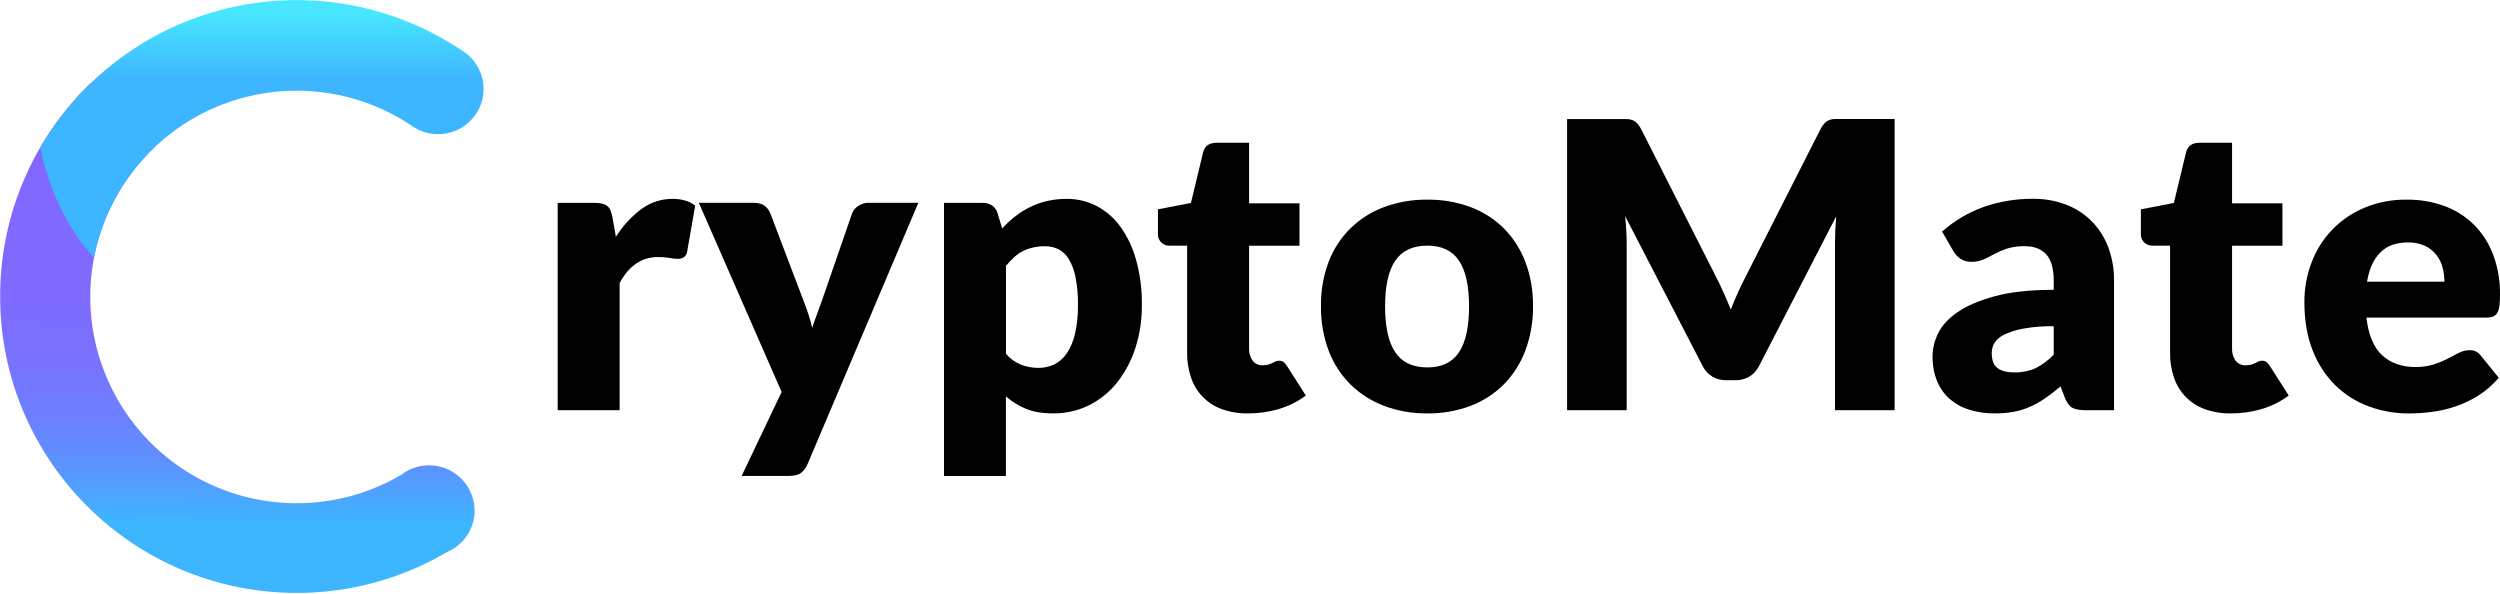
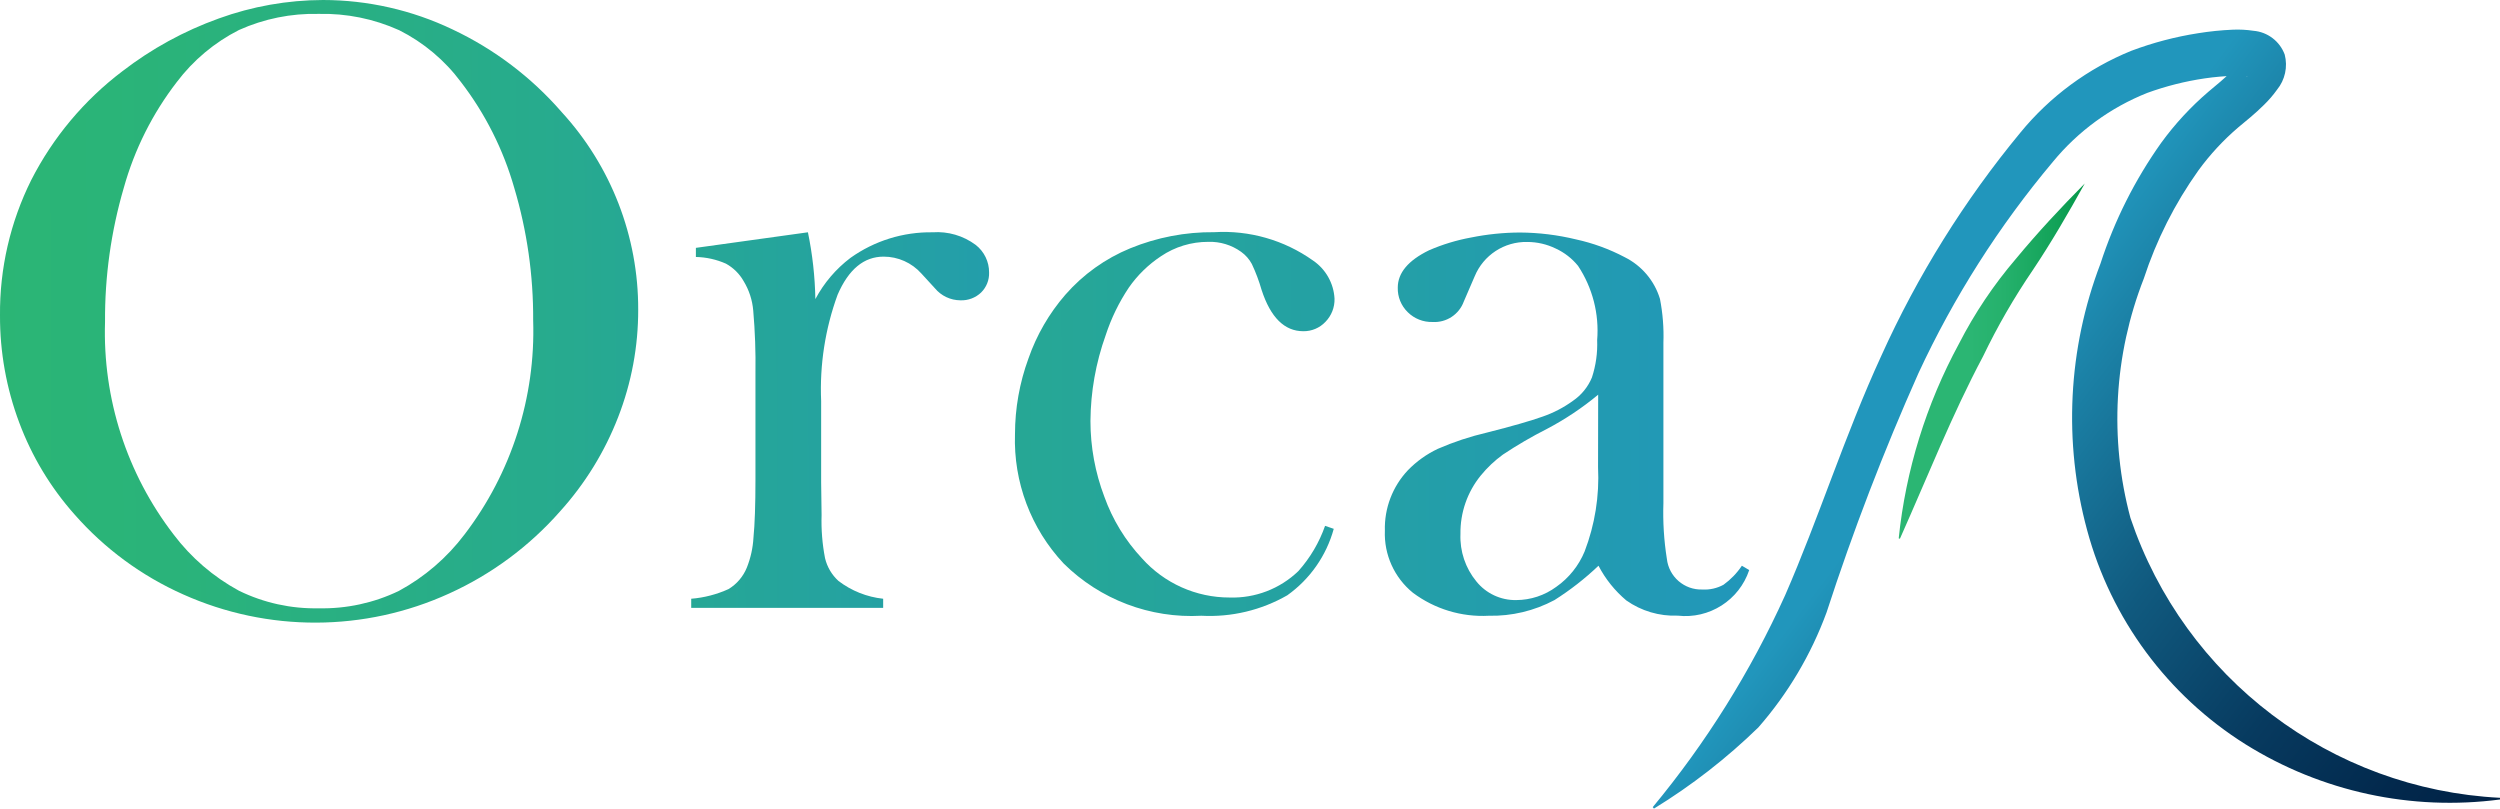
- <svg xmlns="http://www.w3.org/2000/svg" id="Layer_1" data-name="Layer 1" viewBox="0 0 1600.38 379.66">
+ <svg xmlns="http://www.w3.org/2000/svg" xmlns:xlink="http://www.w3.org/1999/xlink" viewBox="0 0 22.493 7.275">
  <defs>
-     <style>.cls-1{fill:url(#linear-gradient);}.cls-2{fill:url(#linear-gradient-2);}</style>
-     <linearGradient id="linear-gradient" x1="353.07" y1="685.15" x2="353.97" y2="357.22" gradientUnits="userSpaceOnUse">
-       <stop offset="0.02" stop-color="#3eb5ff" />
-       <stop offset="0.04" stop-color="#45adff" />
-       <stop offset="0.12" stop-color="#5b94ff" />
-       <stop offset="0.22" stop-color="#6c80ff" />
-       <stop offset="0.32" stop-color="#7873ff" />
-       <stop offset="0.46" stop-color="#7f6aff" />
-       <stop offset="0.69" stop-color="#8168ff" />
+     <style>.cls-1{fill:url(#linear-gradient);}.cls-2{fill:url(#linear-gradient-2);}.cls-3{fill:url(#linear-gradient-3);}.cls-4{fill:url(#linear-gradient-4);}.cls-5{fill:url(#linear-gradient-5);}.cls-6{fill:url(#linear-gradient-6);}</style>
+     <linearGradient id="linear-gradient" x1="22.46" y1="7.433" x2="16.716" y2="3.092" gradientUnits="userSpaceOnUse">
+       <stop offset="0" stop-color="#002145" />
+       <stop offset="0.127" stop-color="#02284c" />
+       <stop offset="0.309" stop-color="#073a5f" />
+       <stop offset="0.525" stop-color="#10597e" />
+       <stop offset="0.764" stop-color="#1c84a9" />
+       <stop offset="0.857" stop-color="#2196bc" />
    </linearGradient>
-     <linearGradient id="linear-gradient-2" x1="369.04" y1="397.41" x2="368.94" y2="354.43" gradientUnits="userSpaceOnUse">
-       <stop offset="0" stop-color="#3eb5ff" />
-       <stop offset="1" stop-color="#48e7ff" />
+     <linearGradient id="linear-gradient-2" x1="16.968" y1="3.249" x2="18.852" y2="3.249" gradientUnits="userSpaceOnUse">
+       <stop offset="0.402" stop-color="#2bb673" />
+       <stop offset="0.567" stop-color="#25b16c" />
+       <stop offset="0.802" stop-color="#13a359" />
+       <stop offset="1" stop-color="#009444" />
    </linearGradient>
+     <linearGradient id="linear-gradient-3" x1="-0.68" y1="2.812" x2="18.731" y2="2.75" gradientUnits="userSpaceOnUse">
+       <stop offset="0" stop-color="#2bb673" />
+       <stop offset="0.117" stop-color="#2ab37a" />
+       <stop offset="0.285" stop-color="#27ab8d" />
+       <stop offset="0.483" stop-color="#239dac" />
+       <stop offset="0.57" stop-color="#2196bc" />
+     </linearGradient>
+     <linearGradient id="linear-gradient-4" x1="-0.615" y1="3.805" x2="18.796" y2="3.744" gradientUnits="userSpaceOnUse">
+       <stop offset="0" stop-color="#2bb673" />
+       <stop offset="0.121" stop-color="#2ab37a" />
+       <stop offset="0.296" stop-color="#27ab8d" />
+       <stop offset="0.502" stop-color="#239dac" />
+       <stop offset="0.592" stop-color="#2196bc" />
+     </linearGradient>
+     <linearGradient id="linear-gradient-5" x1="-0.615" y1="3.851" x2="18.796" y2="3.789" gradientUnits="userSpaceOnUse">
+       <stop offset="0" stop-color="#2bb673" />
+       <stop offset="0.175" stop-color="#2ab37a" />
+       <stop offset="0.428" stop-color="#27ab8d" />
+       <stop offset="0.726" stop-color="#239dac" />
+       <stop offset="0.857" stop-color="#2196bc" />
+     </linearGradient>
+     <linearGradient id="linear-gradient-6" x1="-0.615" y1="3.862" x2="18.796" y2="3.8" xlink:href="#linear-gradient-5" />
  </defs>
-   <path class="cls-1" d="M505.17,672.15a28.57,28.57,0,0,0-.36-3.95,28.85,28.85,0,0,0-9.93-17.44l-.39-.32a27.88,27.88,0,0,0-4-2.76l-.58-.33a29.37,29.37,0,0,0-26.49-.61h0a28.89,28.89,0,0,0-5.36,3.32h0a132.15,132.15,0,0,1-196.7-138c.07-.4.14-.81.22-1.21a131.82,131.82,0,0,1,38.68-70.55l-40.95-41a190.17,190.17,0,0,0-44,65.2l-.4,1a189.16,189.16,0,0,0-13.42,70.22c0,104.84,85,189.83,189.83,189.83a189,189,0,0,0,96.08-26.07,29.09,29.09,0,0,0,17.88-26.73C505.19,672.62,505.18,672.38,505.17,672.15Z" transform="translate(-201.4 -346)" />
-   <path class="cls-2" d="M511,402.88a29.08,29.08,0,0,1-29.16,29h-.72a29.09,29.09,0,0,1-14.19-4.06h0a31.9,31.9,0,0,1-3-2,132.14,132.14,0,0,0-162,13c-.57.52-1.14,1.05-1.7,1.59a131.76,131.76,0,0,0-38.67,70.53c-10-10.52-19.41-25.56-26.38-43.32a155.48,155.48,0,0,1-8-27.3,190.76,190.76,0,0,1,32.08-40.87q4.67-4.51,9.64-8.71a189.88,189.88,0,0,1,226.89-13.3l.49.33a27.63,27.63,0,0,1,4,2.76l.44.31a28.87,28.87,0,0,1,7,8.86c.22.42.42.85.62,1.28.34.74.65,1.49.92,2.26.08.2.14.41.21.61s.14.41.2.62a24.52,24.52,0,0,1,.65,2.52c.09.43.17.86.24,1.3a28.42,28.42,0,0,1,.37,3.94C511,402.4,511,402.64,511,402.88Z" transform="translate(-201.4 -346)" />
-   <path d="M558.4,608.59V475.86H582a20.12,20.12,0,0,1,4.93.51,8.61,8.61,0,0,1,3.33,1.6,6.74,6.74,0,0,1,2,2.88,25.58,25.58,0,0,1,1.21,4.35l2.18,12.42A65.1,65.1,0,0,1,612,479.82a33.32,33.32,0,0,1,19.84-6.52q9.09,0,14.6,4.35l-5.12,29.18a5.78,5.78,0,0,1-2.05,3.78,7,7,0,0,1-4.1,1.09,27.53,27.53,0,0,1-5.12-.58,40,40,0,0,0-7.42-.58q-15.61,0-24.58,16.64v81.41Z" transform="translate(-201.4 -346)" />
-   <path d="M718.4,643a14.22,14.22,0,0,1-4.35,5.83q-2.56,1.85-8.19,1.85h-29.7l25.6-53.76-53-121.08h35.07q4.6,0,7.17,2a11,11,0,0,1,3.58,4.87L716.35,540a128.1,128.1,0,0,1,5,15.88q1.27-4.1,2.81-8.07t2.94-8.06l19.72-57a9.67,9.67,0,0,1,4-4.93,11.52,11.52,0,0,1,6.46-2h32Z" transform="translate(-201.4 -346)" />
-   <path d="M805.7,650.7V475.86h24.57a10.93,10.93,0,0,1,6.21,1.66,8.88,8.88,0,0,1,3.52,5l2.94,9.73a66.42,66.42,0,0,1,8.26-7.68,54.25,54.25,0,0,1,9.47-5.95,52,52,0,0,1,10.88-3.91,54.64,54.64,0,0,1,12.74-1.4,40.91,40.91,0,0,1,19.2,4.6,44.28,44.28,0,0,1,15.23,13.32,67,67,0,0,1,10,21.31,103,103,0,0,1,3.65,28.61,88.21,88.21,0,0,1-4.16,27.64,69.66,69.66,0,0,1-11.65,22,53.69,53.69,0,0,1-17.92,14.59,50.69,50.69,0,0,1-23.11,5.25q-10.37,0-17.4-2.94a47.3,47.3,0,0,1-12.8-7.94V650.7Zm64.76-147.07a34.56,34.56,0,0,0-7.87.83,29.43,29.43,0,0,0-6.53,2.37,24.86,24.86,0,0,0-5.56,3.91,56.47,56.47,0,0,0-5.12,5.44V572.5a25,25,0,0,0,9.72,7,30.73,30.73,0,0,0,11,2,23.37,23.37,0,0,0,10.11-2.18,20.55,20.55,0,0,0,8-7,37.18,37.18,0,0,0,5.32-12.48,78.09,78.09,0,0,0,1.92-18.68,86.28,86.28,0,0,0-1.54-17.67,36.09,36.09,0,0,0-4.29-11.58,16.58,16.58,0,0,0-6.59-6.34A18.92,18.92,0,0,0,870.46,503.63Z" transform="translate(-201.4 -346)" />
-   <path d="M1000.25,610.64a46.89,46.89,0,0,1-16.7-2.75,32.25,32.25,0,0,1-19.65-20,47.28,47.28,0,0,1-2.56-16V503.25H950.08a7.17,7.17,0,0,1-7.43-7.81V480l21.12-4.09,7.81-32.39q1.53-6.14,8.7-6.14H1001v38.78h32.26v27.14H1001v65.92a12.4,12.4,0,0,0,2.24,7.61,7.55,7.55,0,0,0,6.46,3,12.66,12.66,0,0,0,3.65-.45,14.06,14.06,0,0,0,2.56-1c.73-.38,1.41-.72,2.05-1a5.24,5.24,0,0,1,2.24-.45,4.65,4.65,0,0,1,2.88.83,10.6,10.6,0,0,1,2.24,2.62l12,18.82a54.76,54.76,0,0,1-17.28,8.64A68.65,68.65,0,0,1,1000.25,610.64Z" transform="translate(-201.4 -346)" />
-   <path d="M1115.2,473.81a76.77,76.77,0,0,1,27.51,4.73A60.46,60.46,0,0,1,1164,492.11a61.25,61.25,0,0,1,13.82,21.44,77.49,77.49,0,0,1,4.93,28.35,78.84,78.84,0,0,1-4.93,28.61A61.6,61.6,0,0,1,1164,592.14a60.62,60.62,0,0,1-21.32,13.7,75.7,75.7,0,0,1-27.51,4.8,76.66,76.66,0,0,1-27.72-4.8,61.65,61.65,0,0,1-21.5-13.7,60.51,60.51,0,0,1-14-21.63,78.62,78.62,0,0,1-4.93-28.61,77.28,77.28,0,0,1,4.93-28.35,60.17,60.17,0,0,1,14-21.44,61.49,61.49,0,0,1,21.5-13.57A77.75,77.75,0,0,1,1115.2,473.81Zm0,107.39q13.68,0,20.16-9.66t6.46-29.38q0-19.71-6.46-29.31t-20.16-9.6q-14.09,0-20.61,9.6t-6.53,29.31q0,19.71,6.53,29.38T1115.2,581.2Z" transform="translate(-201.4 -346)" />
-   <path d="M1304.82,533.45q2.37,5.25,4.55,10.76,2.18-5.64,4.6-11t5-10.31l47.87-94.31a15.86,15.86,0,0,1,2.62-3.78,8.61,8.61,0,0,1,3-2,10.4,10.4,0,0,1,3.78-.65h38V608.59h-38.15V501.33q0-7.81.77-16.9l-49.4,95.87a16.35,16.35,0,0,1-6.21,6.79,17.16,17.16,0,0,1-8.9,2.3h-5.89a17.12,17.12,0,0,1-8.89-2.3,16.28,16.28,0,0,1-6.21-6.79l-49.66-96q.51,4.49.76,8.9t.26,8.13V608.59h-38.14V422.22h38a10.35,10.35,0,0,1,3.77.65,8.52,8.52,0,0,1,3,2,15.87,15.87,0,0,1,2.63,3.78l48,94.69Q1302.45,528.2,1304.82,533.45Z" transform="translate(-201.4 -346)" />
-   <path d="M1536.57,608.59q-5.64,0-8.52-1.53t-4.8-6.4l-2.81-7.3q-5,4.23-9.6,7.42a59.8,59.8,0,0,1-9.54,5.44,46.38,46.38,0,0,1-10.49,3.33,64.27,64.27,0,0,1-12.35,1.09,53.81,53.81,0,0,1-16.52-2.38,34.41,34.41,0,0,1-12.61-7,31,31,0,0,1-8-11.5,41.69,41.69,0,0,1-2.81-15.86,33.37,33.37,0,0,1,3.58-14.51q3.59-7.44,12.42-13.55t23.81-10.2q15-4.11,37.76-4.11v-5.69q0-11.75-4.8-17t-13.64-5.23a36,36,0,0,0-11.52,1.54,51.83,51.83,0,0,0-8,3.45c-2.34,1.28-4.63,2.44-6.84,3.46a18.9,18.9,0,0,1-7.94,1.54,11.91,11.91,0,0,1-7-2,14.67,14.67,0,0,1-4.55-4.93l-7.17-12.41a80.81,80.81,0,0,1,26.69-15.81,93.43,93.43,0,0,1,31.42-5.18,57.54,57.54,0,0,1,21.7,3.9,46.58,46.58,0,0,1,16.38,10.88,47.58,47.58,0,0,1,10.31,16.58,59.52,59.52,0,0,1,3.58,21v82.94ZM1491,584.4a31.51,31.51,0,0,0,13.44-2.69,41,41,0,0,0,11.65-8.7V554.83a102.16,102.16,0,0,0-19.59,1.55,47.16,47.16,0,0,0-12.16,3.88,14.79,14.79,0,0,0-6.21,5.29,12.62,12.62,0,0,0-1.72,6.45c0,4.57,1.23,7.77,3.71,9.63S1486.22,584.4,1491,584.4Z" transform="translate(-201.4 -346)" />
-   <path d="M1629.49,610.64a46.85,46.85,0,0,1-16.7-2.75,32.25,32.25,0,0,1-19.65-20,47.28,47.28,0,0,1-2.56-16V503.25h-11.26a7.17,7.17,0,0,1-7.43-7.81V480l21.12-4.09,7.81-32.39q1.53-6.14,8.7-6.14h20.74v38.78h32.25v27.14h-32.25v65.92a12.34,12.34,0,0,0,2.24,7.61,7.55,7.55,0,0,0,6.46,3,12.66,12.66,0,0,0,3.65-.45,14.06,14.06,0,0,0,2.56-1c.73-.38,1.41-.72,2-1a5.24,5.24,0,0,1,2.24-.45,4.67,4.67,0,0,1,2.88.83,10.6,10.6,0,0,1,2.24,2.62l12,18.82a54.76,54.76,0,0,1-17.28,8.64A68.65,68.65,0,0,1,1629.49,610.64Z" transform="translate(-201.4 -346)" />
-   <path d="M1742.13,473.81a68.39,68.39,0,0,1,24.13,4.09,52.49,52.49,0,0,1,18.81,11.91,54.2,54.2,0,0,1,12.29,19.13,70.15,70.15,0,0,1,4.42,25.67,55,55,0,0,1-.39,7.29,11.43,11.43,0,0,1-1.4,4.48,5.4,5.4,0,0,1-2.76,2.31,12.77,12.77,0,0,1-4.41.64h-76.55q1.92,16.63,10.12,24.13t21.12,7.48a37.81,37.81,0,0,0,11.9-1.66,61,61,0,0,0,8.9-3.71c2.6-1.37,5-2.6,7.16-3.71a14.9,14.9,0,0,1,6.85-1.67,8.19,8.19,0,0,1,7.17,3.46L1801,587.86a58.94,58.94,0,0,1-13.25,11.45,68.25,68.25,0,0,1-14.59,6.91,78.51,78.51,0,0,1-15,3.46,112.36,112.36,0,0,1-14.27,1,74.44,74.44,0,0,1-26.17-4.54,60.08,60.08,0,0,1-21.38-13.51,63.62,63.62,0,0,1-14.46-22.27q-5.33-13.3-5.32-31a70.05,70.05,0,0,1,4.55-25.21,61.16,61.16,0,0,1,33.66-35.07A68,68,0,0,1,1742.13,473.81Zm.77,27.39q-11.4,0-17.79,6.46t-8.45,18.63h49.53a35.08,35.08,0,0,0-1.21-9.22,22.49,22.49,0,0,0-4-8,20.34,20.34,0,0,0-7.23-5.69A24.77,24.77,0,0,0,1742.9,501.2Z" transform="translate(-201.4 -346)" />
+   <g id="Layer_2" data-name="Layer 2">
+     <g id="Icon_Name" data-name="Icon Name">
+       <path class="cls-1" d="M14.87,7.262a8.427,8.427,0,0,0,1.191-1.906c.302-.691.537-1.441.866-2.156a8.908,8.908,0,0,1,1.25-2.006,2.513,2.513,0,0,1,.999-.737,3.041,3.041,0,0,1,.6-.158A2.693,2.693,0,0,1,20.09.267a.959.959,0,0,1,.185.01.329.329,0,0,1,.281.214.358.358,0,0,1-.069.316,1.008,1.008,0,0,1-.118.137c-.077.077-.162.145-.232.203a2.267,2.267,0,0,0-.358.387,3.612,3.612,0,0,0-.491.973,3.453,3.453,0,0,0-.12,2.153,3.706,3.706,0,0,0,3.326,2.518l0,.015a3.466,3.466,0,0,1-2.29-.496,3.283,3.283,0,0,1-1.426-1.928,3.875,3.875,0,0,1,.12-2.396,4.019,4.019,0,0,1,.546-1.087,2.681,2.681,0,0,1,.426-.461c.078-.065.144-.119.203-.178.064-.029.094-.19.085-.032.055.104.081.069.047.071A.57.57,0,0,0,20.1.682a2.329,2.329,0,0,0-.262.023,2.636,2.636,0,0,0-.519.131,2.107,2.107,0,0,0-.848.619,8.554,8.554,0,0,0-1.21,1.902A21.887,21.887,0,0,0,16.434,5.51a3.302,3.302,0,0,1-.614,1.035,5.366,5.366,0,0,1-.939.73Z" />
+       <path class="cls-2" d="M17.083,4.844a4.681,4.681,0,0,1,.542-1.751,3.926,3.926,0,0,1,.513-.765c.196-.237.406-.462.619-.677-.15.27-.302.532-.468.78a5.976,5.976,0,0,0-.447.775c-.281.528-.498,1.081-.748,1.641Z" />
+       <path class="cls-3" d="M0,2.838A2.681,2.681,0,0,1,.281,1.62a2.855,2.855,0,0,1,.82-.979A3.179,3.179,0,0,1,1.969.166,2.776,2.776,0,0,1,2.906,0,2.712,2.712,0,0,1,4.07.264a2.989,2.989,0,0,1,.984.745,2.619,2.619,0,0,1,.688,1.778,2.649,2.649,0,0,1-.18.965,2.743,2.743,0,0,1-.523.849A2.954,2.954,0,0,1,4.041,5.34a2.904,2.904,0,0,1-2.393.008,2.832,2.832,0,0,1-.977-.719,2.624,2.624,0,0,1-.498-.827A2.716,2.716,0,0,1,0,2.838Zm.945.059a2.981,2.981,0,0,0,.617,1.912,1.832,1.832,0,0,0,.588.506,1.56,1.56,0,0,0,.717.158,1.585,1.585,0,0,0,.721-.156A1.836,1.836,0,0,0,4.18,4.808a3.015,3.015,0,0,0,.617-1.927,4.09,4.09,0,0,0-.17-1.19A2.847,2.847,0,0,0,4.148.739,1.577,1.577,0,0,0,3.592.272,1.665,1.665,0,0,0,2.867.125,1.651,1.651,0,0,0,2.15.27,1.619,1.619,0,0,0,1.59.739a2.781,2.781,0,0,0-.476.95A4.197,4.197,0,0,0,.945,2.897Z" />
+       <path class="cls-4" d="M7.336,2.691A1.133,1.133,0,0,1,7.652,2.32,1.241,1.241,0,0,1,8.391,2.09a.581.581,0,0,1,.387.113.312.312,0,0,1,.121.249.241.241,0,0,1-.072.18.255.255,0,0,1-.186.07.3.3,0,0,1-.23-.109l-.121-.132a.455.455,0,0,0-.34-.152c-.177,0-.315.114-.414.343a2.478,2.478,0,0,0-.148.956v.73l.004.296a1.752,1.752,0,0,0,.031.388.403.403,0,0,0,.121.205.803.803,0,0,0,.402.16v.082H6.219V5.387a1.008,1.008,0,0,0,.336-.087.404.404,0,0,0,.164-.192.853.853,0,0,0,.06-.27q.018-.181.018-.523v-.96a5.512,5.512,0,0,0-.02-.561A.606.606,0,0,0,6.691,2.53a.411.411,0,0,0-.16-.158.704.704,0,0,0-.27-.06v-.082L7.269,2.09A3.261,3.261,0,0,1,7.336,2.691Z" />
+       <path class="cls-5" d="M11.922,4.731,12,4.758a1.087,1.087,0,0,1-.418.598,1.403,1.403,0,0,1-.773.184A1.634,1.634,0,0,1,9.57,5.07a1.622,1.622,0,0,1-.438-1.164,1.986,1.986,0,0,1,.121-.68,1.754,1.754,0,0,1,.332-.574,1.565,1.565,0,0,1,.584-.418,1.943,1.943,0,0,1,.756-.145,1.391,1.391,0,0,1,.887.254.443.443,0,0,1,.195.344.287.287,0,0,1-.082.209.268.268,0,0,1-.199.084q-.254,0-.375-.371a1.554,1.554,0,0,0-.088-.234.322.322,0,0,0-.096-.109.479.479,0,0,0-.296-.09.755.755,0,0,0-.425.129,1.074,1.074,0,0,0-.29.283,1.748,1.748,0,0,0-.208.428,2.338,2.338,0,0,0-.137.773,1.921,1.921,0,0,0,.125.68,1.601,1.601,0,0,0,.339.555,1.055,1.055,0,0,0,.788.352.853.853,0,0,0,.619-.238A1.217,1.217,0,0,0,11.922,4.731Z" />
+       <path class="cls-6" d="M15.672,5.09l.066.039a.606.606,0,0,1-.644.41.752.752,0,0,1-.462-.137,1.03,1.03,0,0,1-.25-.312,2.562,2.562,0,0,1-.396.309,1.198,1.198,0,0,1-.591.141,1.046,1.046,0,0,1-.683-.207.685.685,0,0,1-.252-.559.761.761,0,0,1,.207-.543.926.926,0,0,1,.27-.193,2.562,2.562,0,0,1,.441-.146q.34-.086.502-.144a1.039,1.039,0,0,0,.271-.141.473.473,0,0,0,.172-.211.959.959,0,0,0,.047-.336,1.055,1.055,0,0,0-.172-.668.56.56,0,0,0-.201-.156.586.586,0,0,0-.256-.059.5.5,0,0,0-.473.309l-.098.227a.281.281,0,0,1-.281.184.305.305,0,0,1-.223-.088.297.297,0,0,1-.09-.221q0-.199.281-.336a1.728,1.728,0,0,1,.378-.115,2.262,2.262,0,0,1,.44-.045,2.189,2.189,0,0,1,.505.062,1.73,1.73,0,0,1,.438.16.62.62,0,0,1,.317.375,1.741,1.741,0,0,1,.031.395V4.527a2.628,2.628,0,0,0,.031.5.311.311,0,0,0,.32.277.354.354,0,0,0,.19-.043A.671.671,0,0,0,15.672,5.09Zm-1.293-1.539a2.642,2.642,0,0,1-.463.309,3.862,3.862,0,0,0-.394.23,1.064,1.064,0,0,0-.199.188.814.814,0,0,0-.183.527.631.631,0,0,0,.143.426.45.45,0,0,0,.359.168.611.611,0,0,0,.36-.119.729.729,0,0,0,.255-.318,1.859,1.859,0,0,0,.121-.758Z" />
+     </g>
+   </g>
</svg>
